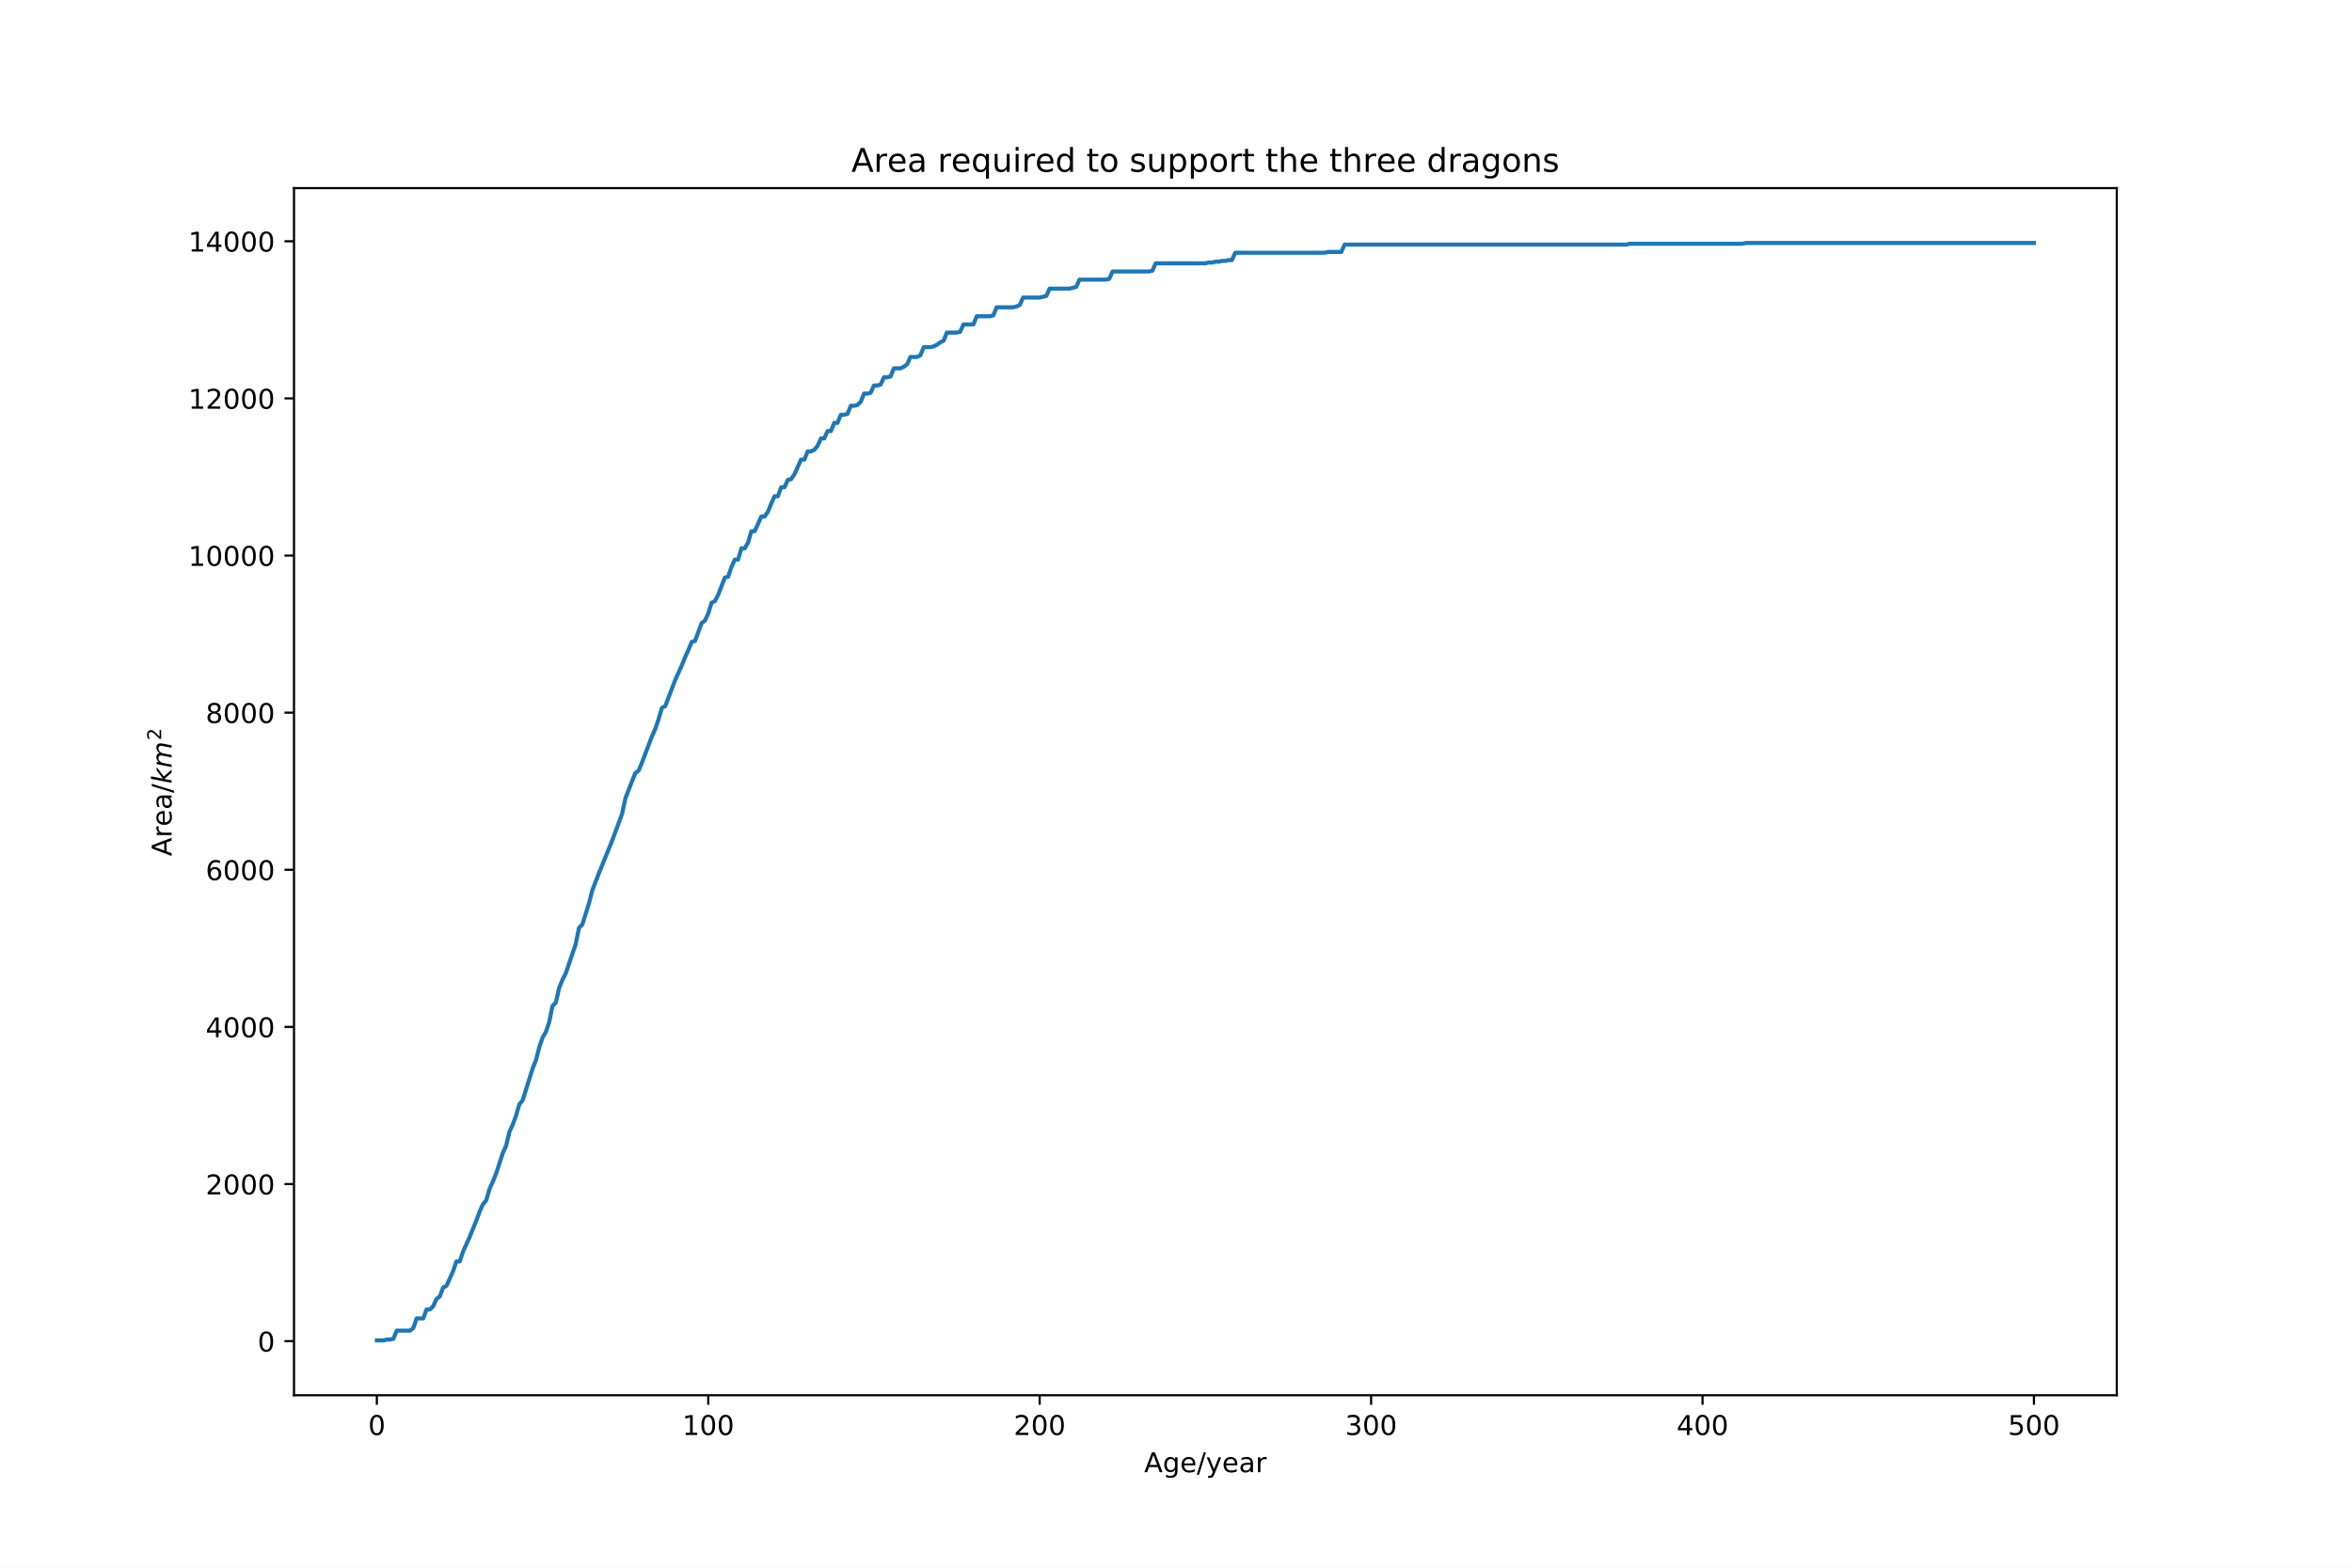
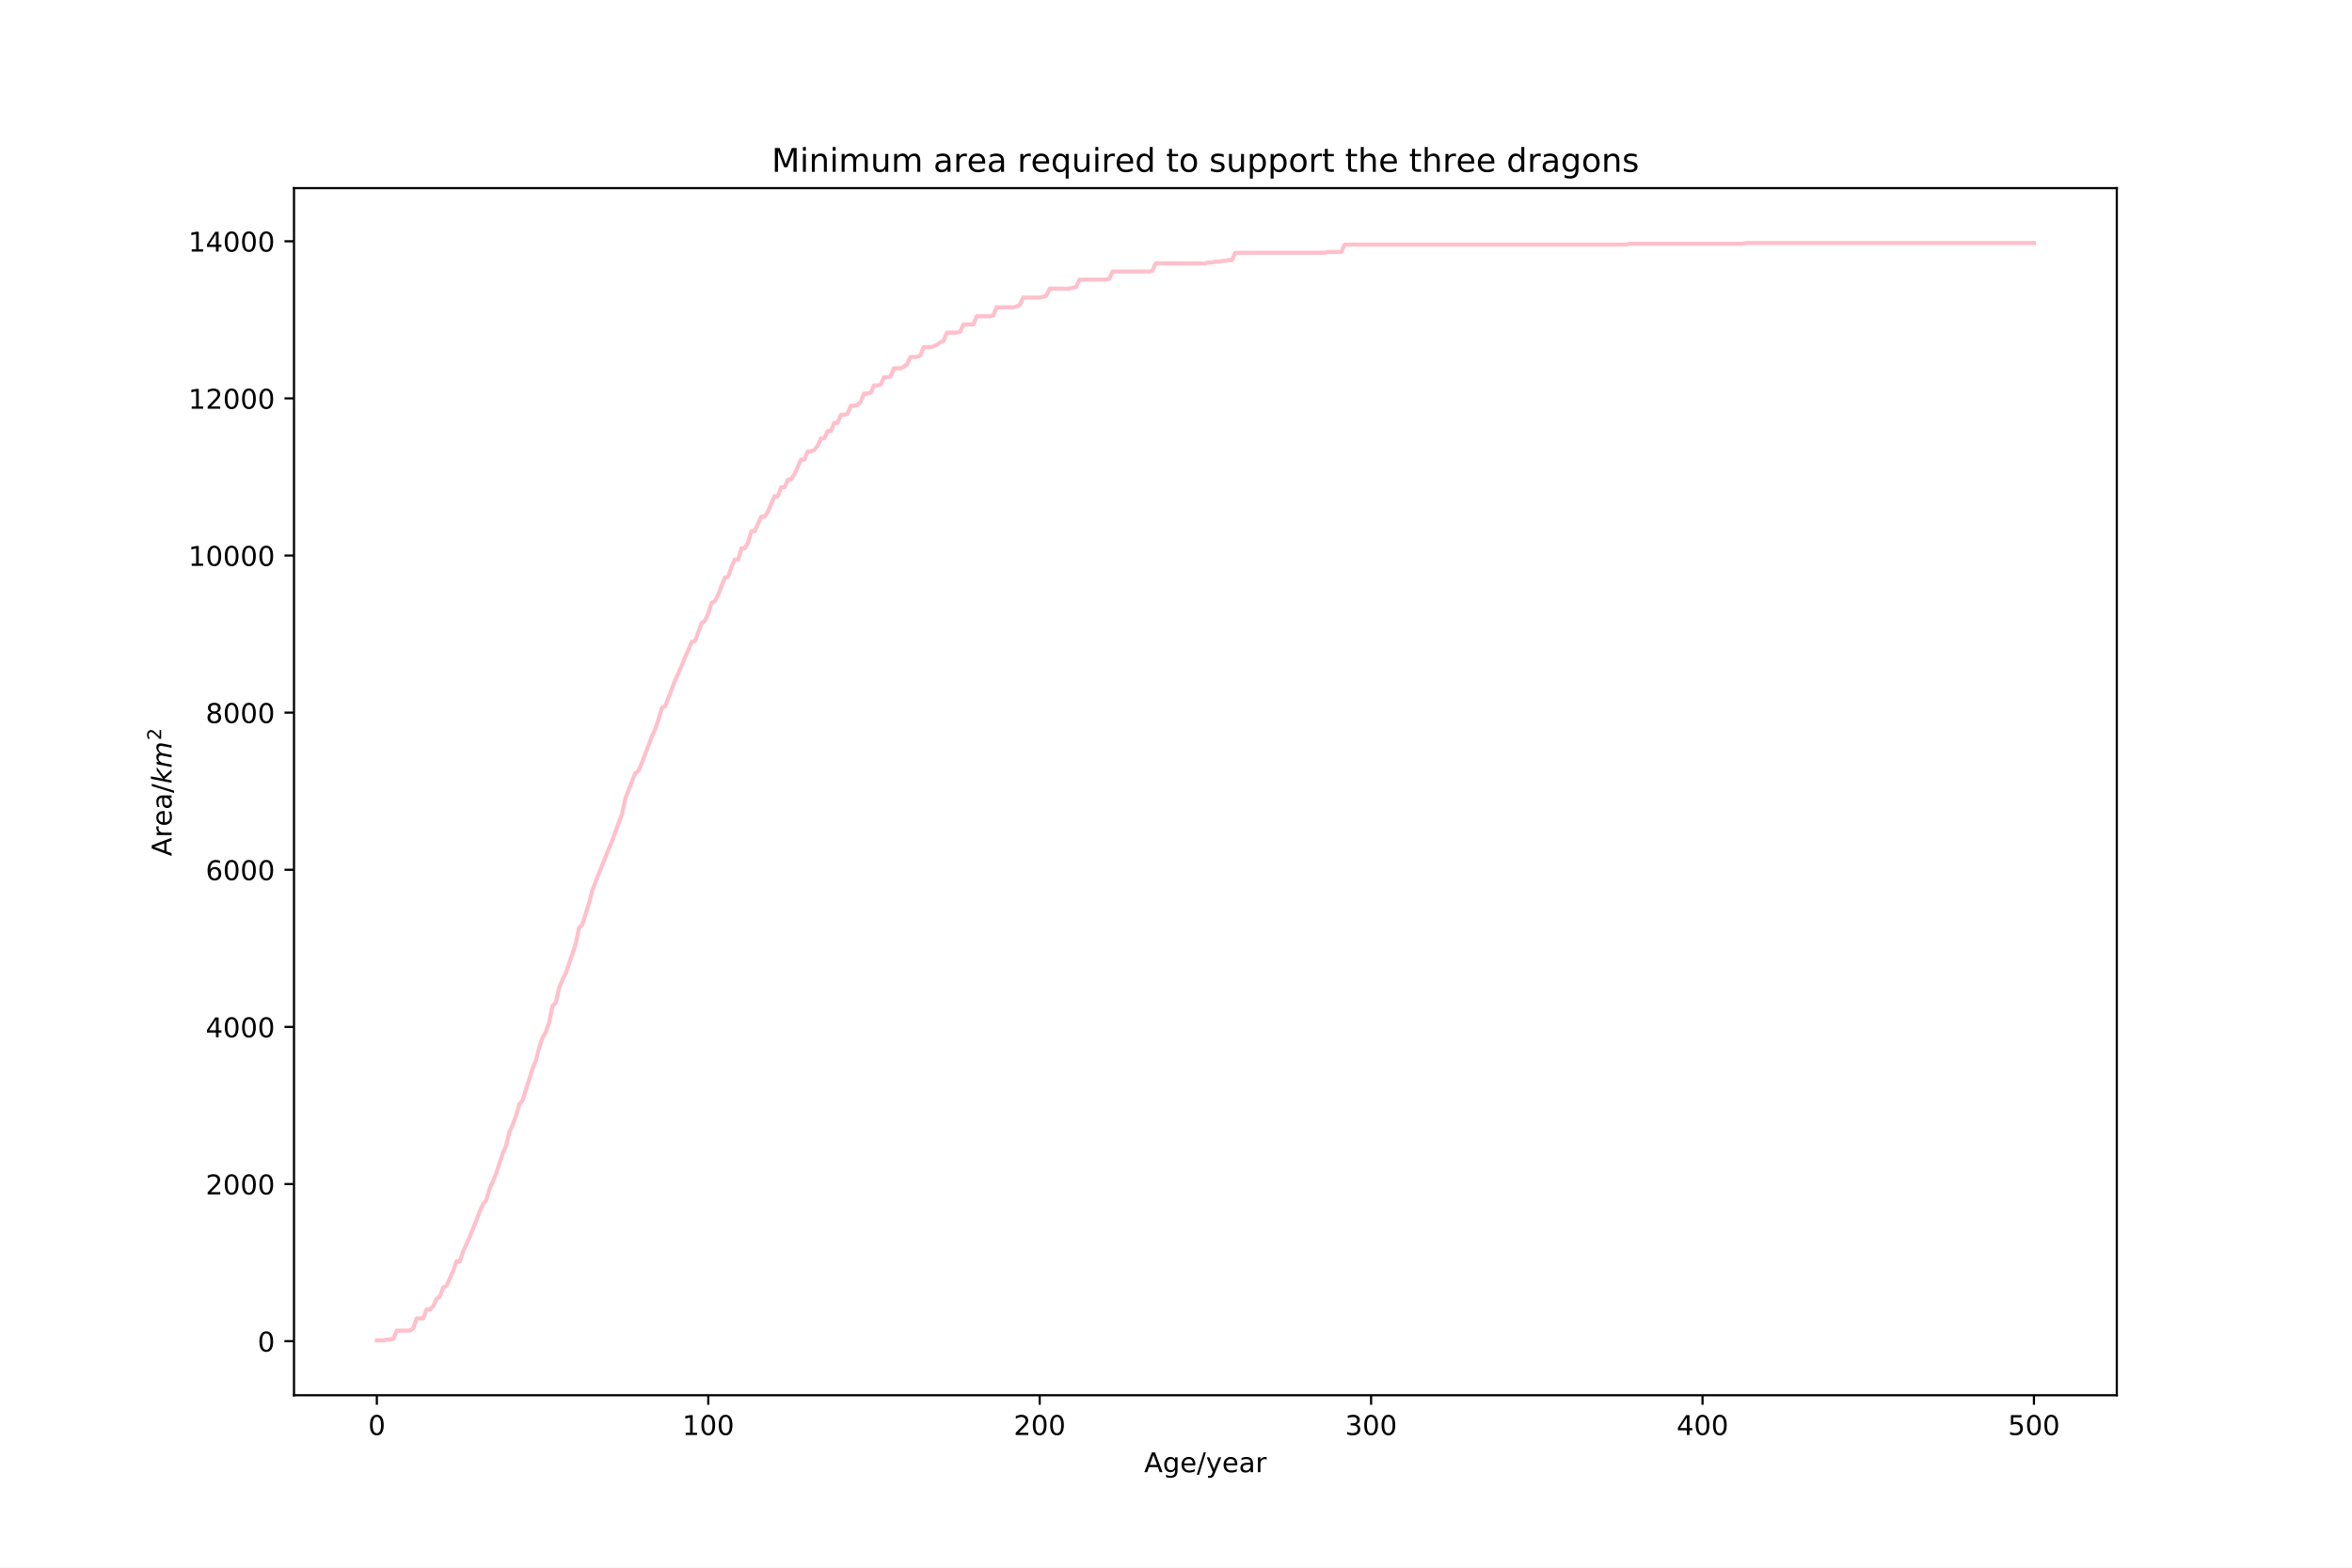
<svg xmlns="http://www.w3.org/2000/svg" xmlns:xlink="http://www.w3.org/1999/xlink" height="576pt" version="1.1" viewBox="0 0 864 576" width="864pt">
  <defs>
    <style type="text/css">
*{stroke-linecap:butt;stroke-linejoin:round;}
  </style>
  </defs>
  <g id="figure_1">
    <g id="patch_1">
      <path d="M 0 576  L 864 576  L 864 0  L 0 0  z " style="fill:#ffffff;" />
    </g>
    <g id="axes_1">
      <g id="patch_2">
        <path d="M 108 512.64  L 777.6 512.64  L 777.6 69.12  L 108 69.12  z " style="fill:#ffffff;" />
      </g>
      <g id="matplotlib.axis_1">
        <g id="xtick_1">
          <g id="line2d_1">
            <defs>
-               <path d="M 0 0  L 0 3.5  " id="m8c05c37882" style="stroke:#000000;stroke-width:0.8;" />
-             </defs>
-             <g>
-               <use style="stroke:#000000;stroke-width:0.8;" x="138.436" xlink:href="#m8c05c37882" y="512.64" />
+               <path d="M 0 0  L 0 3.5  " id="m0d5b9fde00" style="stroke:#000000;stroke-width:0.8;" />
+             </defs>
+             <g>
+               <use style="stroke:#000000;stroke-width:0.8;" x="138.436" xlink:href="#m0d5b9fde00" y="512.64" />
            </g>
          </g>
          <g id="text_1">
            <defs>
              <path d="M 31.781 66.406  Q 24.172 66.406 20.328 58.906  Q 16.5 51.422 16.5 36.375  Q 16.5 21.391 20.328 13.891  Q 24.172 6.391 31.781 6.391  Q 39.453 6.391 43.281 13.891  Q 47.125 21.391 47.125 36.375  Q 47.125 51.422 43.281 58.906  Q 39.453 66.406 31.781 66.406  z M 31.781 74.219  Q 44.047 74.219 50.516 64.516  Q 56.984 54.828 56.984 36.375  Q 56.984 17.969 50.516 8.266  Q 44.047 -1.422 31.781 -1.422  Q 19.531 -1.422 13.062 8.266  Q 6.594 17.969 6.594 36.375  Q 6.594 54.828 13.062 64.516  Q 19.531 74.219 31.781 74.219  z " id="DejaVuSans-48" />
            </defs>
            <g transform="translate(135.2551 527.2384)scale(0.1 -0.1)">
              <use xlink:href="#DejaVuSans-48" />
            </g>
          </g>
        </g>
        <g id="xtick_2">
          <g id="line2d_2">
            <g>
-               <use style="stroke:#000000;stroke-width:0.8;" x="260.182" xlink:href="#m8c05c37882" y="512.64" />
+               <use style="stroke:#000000;stroke-width:0.8;" x="260.182" xlink:href="#m0d5b9fde00" y="512.64" />
            </g>
          </g>
          <g id="text_2">
            <defs>
              <path d="M 12.406 8.297  L 28.516 8.297  L 28.516 63.922  L 10.984 60.406  L 10.984 69.391  L 28.422 72.906  L 38.281 72.906  L 38.281 8.297  L 54.391 8.297  L 54.391 0  L 12.406 0  z " id="DejaVuSans-49" />
            </defs>
            <g transform="translate(250.6381 527.2384)scale(0.1 -0.1)">
              <use xlink:href="#DejaVuSans-49" />
              <use x="63.623" xlink:href="#DejaVuSans-48" />
              <use x="127.246" xlink:href="#DejaVuSans-48" />
            </g>
          </g>
        </g>
        <g id="xtick_3">
          <g id="line2d_3">
            <g>
-               <use style="stroke:#000000;stroke-width:0.8;" x="381.927" xlink:href="#m8c05c37882" y="512.64" />
+               <use style="stroke:#000000;stroke-width:0.8;" x="381.927" xlink:href="#m0d5b9fde00" y="512.64" />
            </g>
          </g>
          <g id="text_3">
            <defs>
              <path d="M 19.188 8.297  L 53.609 8.297  L 53.609 0  L 7.328 0  L 7.328 8.297  Q 12.938 14.109 22.625 23.891  Q 32.328 33.688 34.812 36.531  Q 39.547 41.844 41.422 45.531  Q 43.312 49.219 43.312 52.781  Q 43.312 58.594 39.234 62.25  Q 35.156 65.922 28.609 65.922  Q 23.969 65.922 18.812 64.312  Q 13.672 62.703 7.812 59.422  L 7.812 69.391  Q 13.766 71.781 18.938 73  Q 24.125 74.219 28.422 74.219  Q 39.75 74.219 46.484 68.547  Q 53.219 62.891 53.219 53.422  Q 53.219 48.922 51.531 44.891  Q 49.859 40.875 45.406 35.406  Q 44.188 33.984 37.641 27.219  Q 31.109 20.453 19.188 8.297  z " id="DejaVuSans-50" />
            </defs>
            <g transform="translate(372.3835 527.2384)scale(0.1 -0.1)">
              <use xlink:href="#DejaVuSans-50" />
              <use x="63.623" xlink:href="#DejaVuSans-48" />
              <use x="127.246" xlink:href="#DejaVuSans-48" />
            </g>
          </g>
        </g>
        <g id="xtick_4">
          <g id="line2d_4">
            <g>
-               <use style="stroke:#000000;stroke-width:0.8;" x="503.673" xlink:href="#m8c05c37882" y="512.64" />
+               <use style="stroke:#000000;stroke-width:0.8;" x="503.673" xlink:href="#m0d5b9fde00" y="512.64" />
            </g>
          </g>
          <g id="text_4">
            <defs>
              <path d="M 40.578 39.312  Q 47.656 37.797 51.625 33  Q 55.609 28.219 55.609 21.188  Q 55.609 10.406 48.188 4.484  Q 40.766 -1.422 27.094 -1.422  Q 22.516 -1.422 17.656 -0.516  Q 12.797 0.391 7.625 2.203  L 7.625 11.719  Q 11.719 9.328 16.594 8.109  Q 21.484 6.891 26.812 6.891  Q 36.078 6.891 40.938 10.547  Q 45.797 14.203 45.797 21.188  Q 45.797 27.641 41.281 31.266  Q 36.766 34.906 28.719 34.906  L 20.219 34.906  L 20.219 43.016  L 29.109 43.016  Q 36.375 43.016 40.234 45.922  Q 44.094 48.828 44.094 54.297  Q 44.094 59.906 40.109 62.906  Q 36.141 65.922 28.719 65.922  Q 24.656 65.922 20.016 65.031  Q 15.375 64.156 9.812 62.312  L 9.812 71.094  Q 15.438 72.656 20.344 73.438  Q 25.25 74.219 29.594 74.219  Q 40.828 74.219 47.359 69.109  Q 53.906 64.016 53.906 55.328  Q 53.906 49.266 50.438 45.094  Q 46.969 40.922 40.578 39.312  z " id="DejaVuSans-51" />
            </defs>
            <g transform="translate(494.129 527.2384)scale(0.1 -0.1)">
              <use xlink:href="#DejaVuSans-51" />
              <use x="63.623" xlink:href="#DejaVuSans-48" />
              <use x="127.246" xlink:href="#DejaVuSans-48" />
            </g>
          </g>
        </g>
        <g id="xtick_5">
          <g id="line2d_5">
            <g>
-               <use style="stroke:#000000;stroke-width:0.8;" x="625.418" xlink:href="#m8c05c37882" y="512.64" />
+               <use style="stroke:#000000;stroke-width:0.8;" x="625.418" xlink:href="#m0d5b9fde00" y="512.64" />
            </g>
          </g>
          <g id="text_5">
            <defs>
              <path d="M 37.797 64.312  L 12.891 25.391  L 37.797 25.391  z M 35.203 72.906  L 47.609 72.906  L 47.609 25.391  L 58.016 25.391  L 58.016 17.188  L 47.609 17.188  L 47.609 0  L 37.797 0  L 37.797 17.188  L 4.891 17.188  L 4.891 26.703  z " id="DejaVuSans-52" />
            </defs>
            <g transform="translate(615.8744 527.2384)scale(0.1 -0.1)">
              <use xlink:href="#DejaVuSans-52" />
              <use x="63.623" xlink:href="#DejaVuSans-48" />
              <use x="127.246" xlink:href="#DejaVuSans-48" />
            </g>
          </g>
        </g>
        <g id="xtick_6">
          <g id="line2d_6">
            <g>
-               <use style="stroke:#000000;stroke-width:0.8;" x="747.164" xlink:href="#m8c05c37882" y="512.64" />
+               <use style="stroke:#000000;stroke-width:0.8;" x="747.164" xlink:href="#m0d5b9fde00" y="512.64" />
            </g>
          </g>
          <g id="text_6">
            <defs>
              <path d="M 10.797 72.906  L 49.516 72.906  L 49.516 64.594  L 19.828 64.594  L 19.828 46.734  Q 21.969 47.469 24.109 47.828  Q 26.266 48.188 28.422 48.188  Q 40.625 48.188 47.75 41.5  Q 54.891 34.812 54.891 23.391  Q 54.891 11.625 47.562 5.094  Q 40.234 -1.422 26.906 -1.422  Q 22.312 -1.422 17.547 -0.641  Q 12.797 0.141 7.719 1.703  L 7.719 11.625  Q 12.109 9.234 16.797 8.062  Q 21.484 6.891 26.703 6.891  Q 35.156 6.891 40.078 11.328  Q 45.016 15.766 45.016 23.391  Q 45.016 31 40.078 35.438  Q 35.156 39.891 26.703 39.891  Q 22.75 39.891 18.812 39.016  Q 14.891 38.141 10.797 36.281  z " id="DejaVuSans-53" />
            </defs>
            <g transform="translate(737.6199 527.2384)scale(0.1 -0.1)">
              <use xlink:href="#DejaVuSans-53" />
              <use x="63.623" xlink:href="#DejaVuSans-48" />
              <use x="127.246" xlink:href="#DejaVuSans-48" />
            </g>
          </g>
        </g>
        <g id="text_7">
          <defs>
            <path d="M 34.188 63.188  L 20.797 26.906  L 47.609 26.906  z M 28.609 72.906  L 39.797 72.906  L 67.578 0  L 57.328 0  L 50.688 18.703  L 17.828 18.703  L 11.188 0  L 0.781 0  z " id="DejaVuSans-65" />
            <path d="M 45.406 27.984  Q 45.406 37.75 41.375 43.109  Q 37.359 48.484 30.078 48.484  Q 22.859 48.484 18.828 43.109  Q 14.797 37.75 14.797 27.984  Q 14.797 18.266 18.828 12.891  Q 22.859 7.516 30.078 7.516  Q 37.359 7.516 41.375 12.891  Q 45.406 18.266 45.406 27.984  z M 54.391 6.781  Q 54.391 -7.172 48.188 -13.984  Q 42 -20.797 29.203 -20.797  Q 24.469 -20.797 20.266 -20.094  Q 16.062 -19.391 12.109 -17.922  L 12.109 -9.188  Q 16.062 -11.328 19.922 -12.344  Q 23.781 -13.375 27.781 -13.375  Q 36.625 -13.375 41.016 -8.766  Q 45.406 -4.156 45.406 5.172  L 45.406 9.625  Q 42.625 4.781 38.281 2.391  Q 33.938 0 27.875 0  Q 17.828 0 11.672 7.656  Q 5.516 15.328 5.516 27.984  Q 5.516 40.672 11.672 48.328  Q 17.828 56 27.875 56  Q 33.938 56 38.281 53.609  Q 42.625 51.219 45.406 46.391  L 45.406 54.688  L 54.391 54.688  z " id="DejaVuSans-103" />
            <path d="M 56.203 29.594  L 56.203 25.203  L 14.891 25.203  Q 15.484 15.922 20.484 11.062  Q 25.484 6.203 34.422 6.203  Q 39.594 6.203 44.453 7.469  Q 49.312 8.734 54.109 11.281  L 54.109 2.781  Q 49.266 0.734 44.188 -0.344  Q 39.109 -1.422 33.891 -1.422  Q 20.797 -1.422 13.156 6.188  Q 5.516 13.812 5.516 26.812  Q 5.516 40.234 12.766 48.109  Q 20.016 56 32.328 56  Q 43.359 56 49.781 48.891  Q 56.203 41.797 56.203 29.594  z M 47.219 32.234  Q 47.125 39.594 43.094 43.984  Q 39.062 48.391 32.422 48.391  Q 24.906 48.391 20.391 44.141  Q 15.875 39.891 15.188 32.172  z " id="DejaVuSans-101" />
            <path d="M 25.391 72.906  L 33.688 72.906  L 8.297 -9.281  L 0 -9.281  z " id="DejaVuSans-47" />
            <path d="M 32.172 -5.078  Q 28.375 -14.844 24.75 -17.812  Q 21.141 -20.797 15.094 -20.797  L 7.906 -20.797  L 7.906 -13.281  L 13.188 -13.281  Q 16.891 -13.281 18.938 -11.516  Q 21 -9.766 23.484 -3.219  L 25.094 0.875  L 2.984 54.688  L 12.5 54.688  L 29.594 11.922  L 46.688 54.688  L 56.203 54.688  z " id="DejaVuSans-121" />
            <path d="M 34.281 27.484  Q 23.391 27.484 19.188 25  Q 14.984 22.516 14.984 16.5  Q 14.984 11.719 18.141 8.906  Q 21.297 6.109 26.703 6.109  Q 34.188 6.109 38.703 11.406  Q 43.219 16.703 43.219 25.484  L 43.219 27.484  z M 52.203 31.203  L 52.203 0  L 43.219 0  L 43.219 8.297  Q 40.141 3.328 35.547 0.953  Q 30.953 -1.422 24.312 -1.422  Q 15.922 -1.422 10.953 3.297  Q 6 8.016 6 15.922  Q 6 25.141 12.172 29.828  Q 18.359 34.516 30.609 34.516  L 43.219 34.516  L 43.219 35.406  Q 43.219 41.609 39.141 45  Q 35.062 48.391 27.688 48.391  Q 23 48.391 18.547 47.266  Q 14.109 46.141 10.016 43.891  L 10.016 52.203  Q 14.938 54.109 19.578 55.047  Q 24.219 56 28.609 56  Q 40.484 56 46.344 49.844  Q 52.203 43.703 52.203 31.203  z " id="DejaVuSans-97" />
            <path d="M 41.109 46.297  Q 39.594 47.172 37.812 47.578  Q 36.031 48 33.891 48  Q 26.266 48 22.188 43.047  Q 18.109 38.094 18.109 28.812  L 18.109 0  L 9.078 0  L 9.078 54.688  L 18.109 54.688  L 18.109 46.188  Q 20.953 51.172 25.484 53.578  Q 30.031 56 36.531 56  Q 37.453 56 38.578 55.875  Q 39.703 55.766 41.062 55.516  z " id="DejaVuSans-114" />
          </defs>
          <g transform="translate(420.2891 540.9166)scale(0.1 -0.1)">
            <use xlink:href="#DejaVuSans-65" />
            <use x="68.408" xlink:href="#DejaVuSans-103" />
            <use x="131.885" xlink:href="#DejaVuSans-101" />
            <use x="193.408" xlink:href="#DejaVuSans-47" />
            <use x="227.1" xlink:href="#DejaVuSans-121" />
            <use x="286.279" xlink:href="#DejaVuSans-101" />
            <use x="347.803" xlink:href="#DejaVuSans-97" />
            <use x="409.082" xlink:href="#DejaVuSans-114" />
          </g>
        </g>
      </g>
      <g id="matplotlib.axis_2">
        <g id="ytick_1">
          <g id="line2d_7">
            <defs>
-               <path d="M 0 0  L -3.5 0  " id="mcf496a2f3b" style="stroke:#000000;stroke-width:0.8;" />
-             </defs>
-             <g>
-               <use style="stroke:#000000;stroke-width:0.8;" x="108" xlink:href="#mcf496a2f3b" y="492.776" />
+               <path d="M 0 0  L -3.5 0  " id="md57537e959" style="stroke:#000000;stroke-width:0.8;" />
+             </defs>
+             <g>
+               <use style="stroke:#000000;stroke-width:0.8;" x="108" xlink:href="#md57537e959" y="492.776" />
            </g>
          </g>
          <g id="text_8">
            <g transform="translate(94.6375 496.5754)scale(0.1 -0.1)">
              <use xlink:href="#DejaVuSans-48" />
            </g>
          </g>
        </g>
        <g id="ytick_2">
          <g id="line2d_8">
            <g>
-               <use style="stroke:#000000;stroke-width:0.8;" x="108" xlink:href="#mcf496a2f3b" y="435.043" />
+               <use style="stroke:#000000;stroke-width:0.8;" x="108" xlink:href="#md57537e959" y="435.043" />
            </g>
          </g>
          <g id="text_9">
            <g transform="translate(75.55 438.842)scale(0.1 -0.1)">
              <use xlink:href="#DejaVuSans-50" />
              <use x="63.623" xlink:href="#DejaVuSans-48" />
              <use x="127.246" xlink:href="#DejaVuSans-48" />
              <use x="190.869" xlink:href="#DejaVuSans-48" />
            </g>
          </g>
        </g>
        <g id="ytick_3">
          <g id="line2d_9">
            <g>
-               <use style="stroke:#000000;stroke-width:0.8;" x="108" xlink:href="#mcf496a2f3b" y="377.309" />
+               <use style="stroke:#000000;stroke-width:0.8;" x="108" xlink:href="#md57537e959" y="377.309" />
            </g>
          </g>
          <g id="text_10">
            <g transform="translate(75.55 381.1086)scale(0.1 -0.1)">
              <use xlink:href="#DejaVuSans-52" />
              <use x="63.623" xlink:href="#DejaVuSans-48" />
              <use x="127.246" xlink:href="#DejaVuSans-48" />
              <use x="190.869" xlink:href="#DejaVuSans-48" />
            </g>
          </g>
        </g>
        <g id="ytick_4">
          <g id="line2d_10">
            <g>
-               <use style="stroke:#000000;stroke-width:0.8;" x="108" xlink:href="#mcf496a2f3b" y="319.576" />
+               <use style="stroke:#000000;stroke-width:0.8;" x="108" xlink:href="#md57537e959" y="319.576" />
            </g>
          </g>
          <g id="text_11">
            <defs>
              <path d="M 33.016 40.375  Q 26.375 40.375 22.484 35.828  Q 18.609 31.297 18.609 23.391  Q 18.609 15.531 22.484 10.953  Q 26.375 6.391 33.016 6.391  Q 39.656 6.391 43.531 10.953  Q 47.406 15.531 47.406 23.391  Q 47.406 31.297 43.531 35.828  Q 39.656 40.375 33.016 40.375  z M 52.594 71.297  L 52.594 62.312  Q 48.875 64.062 45.094 64.984  Q 41.312 65.922 37.594 65.922  Q 27.828 65.922 22.672 59.328  Q 17.531 52.734 16.797 39.406  Q 19.672 43.656 24.016 45.922  Q 28.375 48.188 33.594 48.188  Q 44.578 48.188 50.953 41.516  Q 57.328 34.859 57.328 23.391  Q 57.328 12.156 50.688 5.359  Q 44.047 -1.422 33.016 -1.422  Q 20.359 -1.422 13.672 8.266  Q 6.984 17.969 6.984 36.375  Q 6.984 53.656 15.188 63.938  Q 23.391 74.219 37.203 74.219  Q 40.922 74.219 44.703 73.484  Q 48.484 72.75 52.594 71.297  z " id="DejaVuSans-54" />
            </defs>
            <g transform="translate(75.55 323.3751)scale(0.1 -0.1)">
              <use xlink:href="#DejaVuSans-54" />
              <use x="63.623" xlink:href="#DejaVuSans-48" />
              <use x="127.246" xlink:href="#DejaVuSans-48" />
              <use x="190.869" xlink:href="#DejaVuSans-48" />
            </g>
          </g>
        </g>
        <g id="ytick_5">
          <g id="line2d_11">
            <g>
-               <use style="stroke:#000000;stroke-width:0.8;" x="108" xlink:href="#mcf496a2f3b" y="261.843" />
+               <use style="stroke:#000000;stroke-width:0.8;" x="108" xlink:href="#md57537e959" y="261.843" />
            </g>
          </g>
          <g id="text_12">
            <defs>
              <path d="M 31.781 34.625  Q 24.75 34.625 20.719 30.859  Q 16.703 27.094 16.703 20.516  Q 16.703 13.922 20.719 10.156  Q 24.75 6.391 31.781 6.391  Q 38.812 6.391 42.859 10.172  Q 46.922 13.969 46.922 20.516  Q 46.922 27.094 42.891 30.859  Q 38.875 34.625 31.781 34.625  z M 21.922 38.812  Q 15.578 40.375 12.031 44.719  Q 8.5 49.078 8.5 55.328  Q 8.5 64.062 14.719 69.141  Q 20.953 74.219 31.781 74.219  Q 42.672 74.219 48.875 69.141  Q 55.078 64.062 55.078 55.328  Q 55.078 49.078 51.531 44.719  Q 48 40.375 41.703 38.812  Q 48.828 37.156 52.797 32.312  Q 56.781 27.484 56.781 20.516  Q 56.781 9.906 50.312 4.234  Q 43.844 -1.422 31.781 -1.422  Q 19.734 -1.422 13.25 4.234  Q 6.781 9.906 6.781 20.516  Q 6.781 27.484 10.781 32.312  Q 14.797 37.156 21.922 38.812  z M 18.312 54.391  Q 18.312 48.734 21.844 45.562  Q 25.391 42.391 31.781 42.391  Q 38.141 42.391 41.719 45.562  Q 45.312 48.734 45.312 54.391  Q 45.312 60.062 41.719 63.234  Q 38.141 66.406 31.781 66.406  Q 25.391 66.406 21.844 63.234  Q 18.312 60.062 18.312 54.391  z " id="DejaVuSans-56" />
            </defs>
            <g transform="translate(75.55 265.6417)scale(0.1 -0.1)">
              <use xlink:href="#DejaVuSans-56" />
              <use x="63.623" xlink:href="#DejaVuSans-48" />
              <use x="127.246" xlink:href="#DejaVuSans-48" />
              <use x="190.869" xlink:href="#DejaVuSans-48" />
            </g>
          </g>
        </g>
        <g id="ytick_6">
          <g id="line2d_12">
            <g>
-               <use style="stroke:#000000;stroke-width:0.8;" x="108" xlink:href="#mcf496a2f3b" y="204.109" />
+               <use style="stroke:#000000;stroke-width:0.8;" x="108" xlink:href="#md57537e959" y="204.109" />
            </g>
          </g>
          <g id="text_13">
            <g transform="translate(69.1875 207.9083)scale(0.1 -0.1)">
              <use xlink:href="#DejaVuSans-49" />
              <use x="63.623" xlink:href="#DejaVuSans-48" />
              <use x="127.246" xlink:href="#DejaVuSans-48" />
              <use x="190.869" xlink:href="#DejaVuSans-48" />
              <use x="254.492" xlink:href="#DejaVuSans-48" />
            </g>
          </g>
        </g>
        <g id="ytick_7">
          <g id="line2d_13">
            <g>
-               <use style="stroke:#000000;stroke-width:0.8;" x="108" xlink:href="#mcf496a2f3b" y="146.376" />
+               <use style="stroke:#000000;stroke-width:0.8;" x="108" xlink:href="#md57537e959" y="146.376" />
            </g>
          </g>
          <g id="text_14">
            <g transform="translate(69.1875 150.1749)scale(0.1 -0.1)">
              <use xlink:href="#DejaVuSans-49" />
              <use x="63.623" xlink:href="#DejaVuSans-50" />
              <use x="127.246" xlink:href="#DejaVuSans-48" />
              <use x="190.869" xlink:href="#DejaVuSans-48" />
              <use x="254.492" xlink:href="#DejaVuSans-48" />
            </g>
          </g>
        </g>
        <g id="ytick_8">
          <g id="line2d_14">
            <g>
-               <use style="stroke:#000000;stroke-width:0.8;" x="108" xlink:href="#mcf496a2f3b" y="88.642" />
+               <use style="stroke:#000000;stroke-width:0.8;" x="108" xlink:href="#md57537e959" y="88.642" />
            </g>
          </g>
          <g id="text_15">
            <g transform="translate(69.1875 92.44149)scale(0.1 -0.1)">
              <use xlink:href="#DejaVuSans-49" />
              <use x="63.623" xlink:href="#DejaVuSans-52" />
              <use x="127.246" xlink:href="#DejaVuSans-48" />
              <use x="190.869" xlink:href="#DejaVuSans-48" />
              <use x="254.492" xlink:href="#DejaVuSans-48" />
            </g>
          </g>
        </g>
        <g id="text_16">
          <defs>
            <path d="M 18.312 75.984  L 27.297 75.984  L 18.703 31.688  L 49.516 54.688  L 61.188 54.688  L 26.812 28.516  L 51.906 0  L 41.016 0  L 17.672 26.703  L 12.5 0  L 3.516 0  z " id="DejaVuSans-Oblique-107" />
            <path d="M 89.797 33.016  L 83.406 0  L 74.422 0  L 80.719 32.719  Q 81.109 34.812 81.297 36.328  Q 81.5 37.844 81.5 38.922  Q 81.5 43.312 79.047 45.75  Q 76.609 48.188 72.219 48.188  Q 65.672 48.188 60.547 43.281  Q 55.422 38.375 53.906 30.516  L 47.906 0  L 38.922 0  L 45.312 32.719  Q 45.703 34.516 45.891 36.047  Q 46.094 37.594 46.094 38.812  Q 46.094 43.266 43.656 45.719  Q 41.219 48.188 36.922 48.188  Q 30.281 48.188 25.141 43.281  Q 20.016 38.375 18.5 30.516  L 12.5 0  L 3.516 0  L 14.203 54.688  L 23.188 54.688  L 21.484 46.188  Q 25.141 50.984 30.047 53.484  Q 34.969 56 40.578 56  Q 46.531 56 50.359 52.875  Q 54.203 49.75 54.984 44.188  Q 59.078 49.953 64.469 52.969  Q 69.875 56 75.875 56  Q 82.906 56 86.734 51.953  Q 90.578 47.906 90.578 40.484  Q 90.578 38.875 90.375 36.938  Q 90.188 35.016 89.797 33.016  z " id="DejaVuSans-Oblique-109" />
          </defs>
          <g transform="translate(63.10781 314.58)rotate(-90)scale(0.1 -0.1)">
            <use transform="translate(0 0.765625)" xlink:href="#DejaVuSans-65" />
            <use transform="translate(68.4082 0.765625)" xlink:href="#DejaVuSans-114" />
            <use transform="translate(109.5215 0.765625)" xlink:href="#DejaVuSans-101" />
            <use transform="translate(171.0449 0.765625)" xlink:href="#DejaVuSans-97" />
            <use transform="translate(232.3242 0.765625)" xlink:href="#DejaVuSans-47" />
            <use transform="translate(266.0156 0.765625)" xlink:href="#DejaVuSans-Oblique-107" />
            <use transform="translate(323.9258 0.765625)" xlink:href="#DejaVuSans-Oblique-109" />
            <use transform="translate(425.9878 39.04688)scale(0.7)" xlink:href="#DejaVuSans-50" />
          </g>
        </g>
      </g>
      <g id="line2d_15">
-         <path clip-path="url(#p9bd7c3ba72)" d="M 138.436 492.48  L 140.871 492.48  L 142.089 492.184  L 143.306 492.184  L 144.524 491.888  L 145.741 488.892  L 150.611 488.892  L 151.828 488.003  L 153.046 484.414  L 155.481 484.414  L 156.698 481.122  L 157.916 481.122  L 159.133 479.937  L 160.351 477.237  L 161.568 476.349  L 162.785 473.057  L 164.003 472.464  L 166.438 467.064  L 167.655 463.476  L 168.873 463.476  L 170.09 459.887  L 172.525 454.487  L 174.96 448.495  L 176.177 445.203  L 177.395 442.503  L 178.612 441.022  L 179.83 436.841  L 181.047 434.141  L 182.265 431.145  L 184.7 423.672  L 185.917 420.972  L 187.135 415.902  L 188.352 413.202  L 189.569 409.91  L 190.787 405.729  L 192.004 404.248  L 195.657 392.594  L 196.874 389.598  L 198.092 384.825  L 199.309 381.236  L 200.527 379.163  L 201.744 375.575  L 202.961 369.582  L 204.179 368.398  L 205.396 362.998  L 206.614 360.002  L 207.831 357.632  L 211.484 346.867  L 212.701 340.874  L 213.919 339.69  L 216.353 331.92  L 217.571 327.147  L 220.006 320.859  L 224.876 308.874  L 228.528 298.997  L 229.745 293.301  L 232.18 287.013  L 233.398 284.016  L 234.615 283.128  L 235.833 280.132  L 239.485 270.551  L 240.703 267.851  L 241.92 264.262  L 243.137 260.082  L 244.355 259.489  L 248.007 249.908  L 250.442 244.508  L 251.66 241.512  L 252.877 238.812  L 254.095 235.816  L 255.312 235.52  L 257.747 228.935  L 258.964 228.047  L 260.182 225.347  L 261.399 221.462  L 262.617 220.87  L 263.834 218.5  L 266.269 212.212  L 267.487 211.916  L 268.704 208.327  L 269.921 205.627  L 271.139 205.627  L 272.356 201.446  L 273.574 201.446  L 274.791 199.373  L 276.009 195.192  L 277.226 195.192  L 279.661 189.792  L 280.879 189.792  L 282.096 188.015  L 283.313 185.019  L 284.531 182.319  L 285.748 182.319  L 286.966 179.027  L 288.183 179.027  L 289.401 176.327  L 290.618 176.031  L 291.836 174.254  L 294.271 168.854  L 295.488 168.854  L 296.705 165.858  L 297.923 165.858  L 299.14 165.265  L 300.358 163.784  L 301.575 161.084  L 302.793 161.084  L 304.01 158.384  L 305.228 158.384  L 306.445 155.388  L 307.663 155.388  L 308.88 152.392  L 310.097 152.392  L 311.315 152.096  L 312.532 149.1  L 313.75 149.1  L 314.967 148.804  L 316.185 147.619  L 317.402 144.623  L 318.62 144.623  L 319.837 144.327  L 321.055 141.627  L 322.272 141.627  L 323.489 141.33  L 324.707 138.63  L 325.924 138.63  L 327.142 138.334  L 328.359 135.338  L 330.794 135.338  L 332.012 134.746  L 333.229 133.857  L 334.447 131.157  L 336.881 131.157  L 338.099 130.565  L 339.316 127.569  L 341.751 127.569  L 342.969 127.273  L 344.186 126.68  L 345.404 125.792  L 346.621 125.199  L 347.839 122.203  L 351.491 122.203  L 352.708 121.907  L 353.926 119.207  L 357.578 119.207  L 358.796 116.211  L 363.665 116.211  L 364.883 115.915  L 366.1 112.919  L 372.188 112.919  L 373.405 112.622  L 374.623 112.03  L 375.84 109.33  L 381.927 109.33  L 384.362 108.738  L 385.58 106.038  L 392.884 106.038  L 395.319 105.445  L 396.537 102.745  L 406.276 102.745  L 407.494 102.449  L 408.711 99.749  L 422.103 99.749  L 423.321 99.453  L 424.538 96.753  L 442.8 96.753  L 444.017 96.457  L 445.235 96.457  L 446.452 96.161  L 447.67 96.161  L 448.887 95.865  L 450.105 95.865  L 451.322 95.568  L 452.54 95.568  L 453.757 92.868  L 486.628 92.868  L 487.846 92.572  L 492.716 92.572  L 493.933 89.872  L 597.417 89.872  L 598.634 89.576  L 640.028 89.576  L 641.245 89.28  L 747.164 89.28  L 747.164 89.28  " style="fill:none;stroke:#1f77b4;stroke-linecap:square;stroke-width:1.5;" />
+         <path clip-path="url(#p4a625f6327)" d="M 138.436 492.48  L 140.871 492.48  L 142.089 492.184  L 143.306 492.184  L 144.524 491.888  L 145.741 488.892  L 150.611 488.892  L 151.828 488.003  L 153.046 484.414  L 155.481 484.414  L 156.698 481.122  L 157.916 481.122  L 159.133 479.937  L 160.351 477.237  L 161.568 476.349  L 162.785 473.057  L 164.003 472.464  L 166.438 467.064  L 167.655 463.476  L 168.873 463.476  L 170.09 459.887  L 172.525 454.487  L 174.96 448.495  L 176.177 445.203  L 177.395 442.503  L 178.612 441.022  L 179.83 436.841  L 181.047 434.141  L 182.265 431.145  L 184.7 423.672  L 185.917 420.972  L 187.135 415.902  L 188.352 413.202  L 189.569 409.91  L 190.787 405.729  L 192.004 404.248  L 195.657 392.594  L 196.874 389.598  L 198.092 384.825  L 199.309 381.236  L 200.527 379.163  L 201.744 375.575  L 202.961 369.582  L 204.179 368.398  L 205.396 362.998  L 206.614 360.002  L 207.831 357.632  L 211.484 346.867  L 212.701 340.874  L 213.919 339.69  L 216.353 331.92  L 217.571 327.147  L 220.006 320.859  L 224.876 308.874  L 228.528 298.997  L 229.745 293.301  L 232.18 287.013  L 233.398 284.016  L 234.615 283.128  L 235.833 280.132  L 239.485 270.551  L 240.703 267.851  L 241.92 264.262  L 243.137 260.082  L 244.355 259.489  L 248.007 249.908  L 250.442 244.508  L 251.66 241.512  L 252.877 238.812  L 254.095 235.816  L 255.312 235.52  L 257.747 228.935  L 258.964 228.047  L 260.182 225.347  L 261.399 221.462  L 262.617 220.87  L 263.834 218.5  L 266.269 212.212  L 267.487 211.916  L 268.704 208.327  L 269.921 205.627  L 271.139 205.627  L 272.356 201.446  L 273.574 201.446  L 274.791 199.373  L 276.009 195.192  L 277.226 195.192  L 279.661 189.792  L 280.879 189.792  L 282.096 188.015  L 283.313 185.019  L 284.531 182.319  L 285.748 182.319  L 286.966 179.027  L 288.183 179.027  L 289.401 176.327  L 290.618 176.031  L 291.836 174.254  L 294.271 168.854  L 295.488 168.854  L 296.705 165.858  L 297.923 165.858  L 299.14 165.265  L 300.358 163.784  L 301.575 161.084  L 302.793 161.084  L 304.01 158.384  L 305.228 158.384  L 306.445 155.388  L 307.663 155.388  L 308.88 152.392  L 310.097 152.392  L 311.315 152.096  L 312.532 149.1  L 313.75 149.1  L 314.967 148.804  L 316.185 147.619  L 317.402 144.623  L 318.62 144.623  L 319.837 144.327  L 321.055 141.627  L 322.272 141.627  L 323.489 141.33  L 324.707 138.63  L 325.924 138.63  L 327.142 138.334  L 328.359 135.338  L 330.794 135.338  L 332.012 134.746  L 333.229 133.857  L 334.447 131.157  L 336.881 131.157  L 338.099 130.565  L 339.316 127.569  L 341.751 127.569  L 342.969 127.273  L 344.186 126.68  L 345.404 125.792  L 346.621 125.199  L 347.839 122.203  L 351.491 122.203  L 352.708 121.907  L 353.926 119.207  L 357.578 119.207  L 358.796 116.211  L 363.665 116.211  L 364.883 115.915  L 366.1 112.919  L 372.188 112.919  L 373.405 112.622  L 374.623 112.03  L 375.84 109.33  L 381.927 109.33  L 384.362 108.738  L 385.58 106.038  L 392.884 106.038  L 395.319 105.445  L 396.537 102.745  L 406.276 102.745  L 407.494 102.449  L 408.711 99.749  L 422.103 99.749  L 423.321 99.453  L 424.538 96.753  L 442.8 96.753  L 444.017 96.457  L 445.235 96.457  L 446.452 96.161  L 447.67 96.161  L 448.887 95.865  L 450.105 95.865  L 451.322 95.568  L 452.54 95.568  L 453.757 92.868  L 486.628 92.868  L 487.846 92.572  L 492.716 92.572  L 493.933 89.872  L 597.417 89.872  L 598.634 89.576  L 640.028 89.576  L 641.245 89.28  L 747.164 89.28  L 747.164 89.28  " style="fill:none;stroke:#ffc0cb;stroke-linecap:square;stroke-width:1.5;" />
      </g>
      <g id="patch_3">
        <path d="M 108 512.64  L 108 69.12  " style="fill:none;stroke:#000000;stroke-linecap:square;stroke-linejoin:miter;stroke-width:0.8;" />
      </g>
      <g id="patch_4">
        <path d="M 777.6 512.64  L 777.6 69.12  " style="fill:none;stroke:#000000;stroke-linecap:square;stroke-linejoin:miter;stroke-width:0.8;" />
      </g>
      <g id="patch_5">
        <path d="M 108 512.64  L 777.6 512.64  " style="fill:none;stroke:#000000;stroke-linecap:square;stroke-linejoin:miter;stroke-width:0.8;" />
      </g>
      <g id="patch_6">
        <path d="M 108 69.12  L 777.6 69.12  " style="fill:none;stroke:#000000;stroke-linecap:square;stroke-linejoin:miter;stroke-width:0.8;" />
      </g>
      <g id="text_17">
        <defs>
+           <path d="M 9.812 72.906  L 24.516 72.906  L 43.109 23.297  L 61.812 72.906  L 76.516 72.906  L 76.516 0  L 66.891 0  L 66.891 64.016  L 48.094 14.016  L 38.188 14.016  L 19.391 64.016  L 19.391 0  L 9.812 0  z " id="DejaVuSans-77" />
+           <path d="M 9.422 54.688  L 18.406 54.688  L 18.406 0  L 9.422 0  z M 9.422 75.984  L 18.406 75.984  L 18.406 64.594  L 9.422 64.594  z " id="DejaVuSans-105" />
+           <path d="M 54.891 33.016  L 54.891 0  L 45.906 0  L 45.906 32.719  Q 45.906 40.484 42.875 44.328  Q 39.844 48.188 33.797 48.188  Q 26.516 48.188 22.312 43.547  Q 18.109 38.922 18.109 30.906  L 18.109 0  L 9.078 0  L 9.078 54.688  L 18.109 54.688  L 18.109 46.188  Q 21.344 51.125 25.703 53.562  Q 30.078 56 35.797 56  Q 45.219 56 50.047 50.172  Q 54.891 44.344 54.891 33.016  z " id="DejaVuSans-110" />
+           <path d="M 52 44.188  Q 55.375 50.25 60.062 53.125  Q 64.75 56 71.094 56  Q 79.641 56 84.281 50.016  Q 88.922 44.047 88.922 33.016  L 88.922 0  L 79.891 0  L 79.891 32.719  Q 79.891 40.578 77.094 44.375  Q 74.312 48.188 68.609 48.188  Q 61.625 48.188 57.562 43.547  Q 53.516 38.922 53.516 30.906  L 53.516 0  L 44.484 0  L 44.484 32.719  Q 44.484 40.625 41.703 44.406  Q 38.922 48.188 33.109 48.188  Q 26.219 48.188 22.156 43.531  Q 18.109 38.875 18.109 30.906  L 18.109 0  L 9.078 0  L 9.078 54.688  L 18.109 54.688  L 18.109 46.188  Q 21.188 51.219 25.484 53.609  Q 29.781 56 35.688 56  Q 41.656 56 45.828 52.969  Q 50 49.953 52 44.188  z " id="DejaVuSans-109" />
+           <path d="M 8.5 21.578  L 8.5 54.688  L 17.484 54.688  L 17.484 21.922  Q 17.484 14.156 20.5 10.266  Q 23.531 6.391 29.594 6.391  Q 36.859 6.391 41.078 11.031  Q 45.312 15.672 45.312 23.688  L 45.312 54.688  L 54.297 54.688  L 54.297 0  L 45.312 0  L 45.312 8.406  Q 42.047 3.422 37.719 1  Q 33.406 -1.422 27.688 -1.422  Q 18.266 -1.422 13.375 4.438  Q 8.5 10.297 8.5 21.578  z M 31.109 56  z " id="DejaVuSans-117" />
          <path id="DejaVuSans-32" />
          <path d="M 14.797 27.297  Q 14.797 17.391 18.875 11.75  Q 22.953 6.109 30.078 6.109  Q 37.203 6.109 41.297 11.75  Q 45.406 17.391 45.406 27.297  Q 45.406 37.203 41.297 42.844  Q 37.203 48.484 30.078 48.484  Q 22.953 48.484 18.875 42.844  Q 14.797 37.203 14.797 27.297  z M 45.406 8.203  Q 42.578 3.328 38.25 0.953  Q 33.938 -1.422 27.875 -1.422  Q 17.969 -1.422 11.734 6.484  Q 5.516 14.406 5.516 27.297  Q 5.516 40.188 11.734 48.094  Q 17.969 56 27.875 56  Q 33.938 56 38.25 53.625  Q 42.578 51.266 45.406 46.391  L 45.406 54.688  L 54.391 54.688  L 54.391 -20.797  L 45.406 -20.797  z " id="DejaVuSans-113" />
-           <path d="M 8.5 21.578  L 8.5 54.688  L 17.484 54.688  L 17.484 21.922  Q 17.484 14.156 20.5 10.266  Q 23.531 6.391 29.594 6.391  Q 36.859 6.391 41.078 11.031  Q 45.312 15.672 45.312 23.688  L 45.312 54.688  L 54.297 54.688  L 54.297 0  L 45.312 0  L 45.312 8.406  Q 42.047 3.422 37.719 1  Q 33.406 -1.422 27.688 -1.422  Q 18.266 -1.422 13.375 4.438  Q 8.5 10.297 8.5 21.578  z M 31.109 56  z " id="DejaVuSans-117" />
-           <path d="M 9.422 54.688  L 18.406 54.688  L 18.406 0  L 9.422 0  z M 9.422 75.984  L 18.406 75.984  L 18.406 64.594  L 9.422 64.594  z " id="DejaVuSans-105" />
          <path d="M 45.406 46.391  L 45.406 75.984  L 54.391 75.984  L 54.391 0  L 45.406 0  L 45.406 8.203  Q 42.578 3.328 38.25 0.953  Q 33.938 -1.422 27.875 -1.422  Q 17.969 -1.422 11.734 6.484  Q 5.516 14.406 5.516 27.297  Q 5.516 40.188 11.734 48.094  Q 17.969 56 27.875 56  Q 33.938 56 38.25 53.625  Q 42.578 51.266 45.406 46.391  z M 14.797 27.297  Q 14.797 17.391 18.875 11.75  Q 22.953 6.109 30.078 6.109  Q 37.203 6.109 41.297 11.75  Q 45.406 17.391 45.406 27.297  Q 45.406 37.203 41.297 42.844  Q 37.203 48.484 30.078 48.484  Q 22.953 48.484 18.875 42.844  Q 14.797 37.203 14.797 27.297  z " id="DejaVuSans-100" />
          <path d="M 18.312 70.219  L 18.312 54.688  L 36.812 54.688  L 36.812 47.703  L 18.312 47.703  L 18.312 18.016  Q 18.312 11.328 20.141 9.422  Q 21.969 7.516 27.594 7.516  L 36.812 7.516  L 36.812 0  L 27.594 0  Q 17.188 0 13.234 3.875  Q 9.281 7.766 9.281 18.016  L 9.281 47.703  L 2.688 47.703  L 2.688 54.688  L 9.281 54.688  L 9.281 70.219  z " id="DejaVuSans-116" />
          <path d="M 30.609 48.391  Q 23.391 48.391 19.188 42.75  Q 14.984 37.109 14.984 27.297  Q 14.984 17.484 19.156 11.844  Q 23.344 6.203 30.609 6.203  Q 37.797 6.203 41.984 11.859  Q 46.188 17.531 46.188 27.297  Q 46.188 37.016 41.984 42.703  Q 37.797 48.391 30.609 48.391  z M 30.609 56  Q 42.328 56 49.016 48.375  Q 55.719 40.766 55.719 27.297  Q 55.719 13.875 49.016 6.219  Q 42.328 -1.422 30.609 -1.422  Q 18.844 -1.422 12.172 6.219  Q 5.516 13.875 5.516 27.297  Q 5.516 40.766 12.172 48.375  Q 18.844 56 30.609 56  z " id="DejaVuSans-111" />
          <path d="M 44.281 53.078  L 44.281 44.578  Q 40.484 46.531 36.375 47.5  Q 32.281 48.484 27.875 48.484  Q 21.188 48.484 17.844 46.438  Q 14.5 44.391 14.5 40.281  Q 14.5 37.156 16.891 35.375  Q 19.281 33.594 26.516 31.984  L 29.594 31.297  Q 39.156 29.25 43.188 25.516  Q 47.219 21.781 47.219 15.094  Q 47.219 7.469 41.188 3.016  Q 35.156 -1.422 24.609 -1.422  Q 20.219 -1.422 15.453 -0.562  Q 10.688 0.297 5.422 2  L 5.422 11.281  Q 10.406 8.688 15.234 7.391  Q 20.062 6.109 24.812 6.109  Q 31.156 6.109 34.562 8.281  Q 37.984 10.453 37.984 14.406  Q 37.984 18.062 35.516 20.016  Q 33.062 21.969 24.703 23.781  L 21.578 24.516  Q 13.234 26.266 9.516 29.906  Q 5.812 33.547 5.812 39.891  Q 5.812 47.609 11.281 51.797  Q 16.75 56 26.812 56  Q 31.781 56 36.172 55.266  Q 40.578 54.547 44.281 53.078  z " id="DejaVuSans-115" />
          <path d="M 18.109 8.203  L 18.109 -20.797  L 9.078 -20.797  L 9.078 54.688  L 18.109 54.688  L 18.109 46.391  Q 20.953 51.266 25.266 53.625  Q 29.594 56 35.594 56  Q 45.562 56 51.781 48.094  Q 58.016 40.188 58.016 27.297  Q 58.016 14.406 51.781 6.484  Q 45.562 -1.422 35.594 -1.422  Q 29.594 -1.422 25.266 0.953  Q 20.953 3.328 18.109 8.203  z M 48.688 27.297  Q 48.688 37.203 44.609 42.844  Q 40.531 48.484 33.406 48.484  Q 26.266 48.484 22.188 42.844  Q 18.109 37.203 18.109 27.297  Q 18.109 17.391 22.188 11.75  Q 26.266 6.109 33.406 6.109  Q 40.531 6.109 44.609 11.75  Q 48.688 17.391 48.688 27.297  z " id="DejaVuSans-112" />
          <path d="M 54.891 33.016  L 54.891 0  L 45.906 0  L 45.906 32.719  Q 45.906 40.484 42.875 44.328  Q 39.844 48.188 33.797 48.188  Q 26.516 48.188 22.312 43.547  Q 18.109 38.922 18.109 30.906  L 18.109 0  L 9.078 0  L 9.078 75.984  L 18.109 75.984  L 18.109 46.188  Q 21.344 51.125 25.703 53.562  Q 30.078 56 35.797 56  Q 45.219 56 50.047 50.172  Q 54.891 44.344 54.891 33.016  z " id="DejaVuSans-104" />
-           <path d="M 54.891 33.016  L 54.891 0  L 45.906 0  L 45.906 32.719  Q 45.906 40.484 42.875 44.328  Q 39.844 48.188 33.797 48.188  Q 26.516 48.188 22.312 43.547  Q 18.109 38.922 18.109 30.906  L 18.109 0  L 9.078 0  L 9.078 54.688  L 18.109 54.688  L 18.109 46.188  Q 21.344 51.125 25.703 53.562  Q 30.078 56 35.797 56  Q 45.219 56 50.047 50.172  Q 54.891 44.344 54.891 33.016  z " id="DejaVuSans-110" />
        </defs>
-         <g transform="translate(312.75 63.12)scale(0.12 -0.12)">
-           <use xlink:href="#DejaVuSans-65" />
-           <use x="68.408" xlink:href="#DejaVuSans-114" />
-           <use x="109.49" xlink:href="#DejaVuSans-101" />
-           <use x="171.014" xlink:href="#DejaVuSans-97" />
-           <use x="232.293" xlink:href="#DejaVuSans-32" />
-           <use x="264.08" xlink:href="#DejaVuSans-114" />
-           <use x="305.162" xlink:href="#DejaVuSans-101" />
-           <use x="366.686" xlink:href="#DejaVuSans-113" />
-           <use x="430.162" xlink:href="#DejaVuSans-117" />
-           <use x="493.541" xlink:href="#DejaVuSans-105" />
-           <use x="521.324" xlink:href="#DejaVuSans-114" />
-           <use x="562.406" xlink:href="#DejaVuSans-101" />
-           <use x="623.93" xlink:href="#DejaVuSans-100" />
-           <use x="687.406" xlink:href="#DejaVuSans-32" />
-           <use x="719.193" xlink:href="#DejaVuSans-116" />
-           <use x="758.402" xlink:href="#DejaVuSans-111" />
-           <use x="819.584" xlink:href="#DejaVuSans-32" />
-           <use x="851.371" xlink:href="#DejaVuSans-115" />
-           <use x="903.471" xlink:href="#DejaVuSans-117" />
-           <use x="966.85" xlink:href="#DejaVuSans-112" />
-           <use x="1030.326" xlink:href="#DejaVuSans-112" />
-           <use x="1093.803" xlink:href="#DejaVuSans-111" />
-           <use x="1154.984" xlink:href="#DejaVuSans-114" />
-           <use x="1196.098" xlink:href="#DejaVuSans-116" />
-           <use x="1235.307" xlink:href="#DejaVuSans-32" />
-           <use x="1267.094" xlink:href="#DejaVuSans-116" />
-           <use x="1306.303" xlink:href="#DejaVuSans-104" />
-           <use x="1369.682" xlink:href="#DejaVuSans-101" />
-           <use x="1431.205" xlink:href="#DejaVuSans-32" />
-           <use x="1462.992" xlink:href="#DejaVuSans-116" />
-           <use x="1502.201" xlink:href="#DejaVuSans-104" />
-           <use x="1565.58" xlink:href="#DejaVuSans-114" />
-           <use x="1606.662" xlink:href="#DejaVuSans-101" />
-           <use x="1668.186" xlink:href="#DejaVuSans-101" />
-           <use x="1729.709" xlink:href="#DejaVuSans-32" />
-           <use x="1761.496" xlink:href="#DejaVuSans-100" />
-           <use x="1824.973" xlink:href="#DejaVuSans-114" />
-           <use x="1866.086" xlink:href="#DejaVuSans-97" />
-           <use x="1927.365" xlink:href="#DejaVuSans-103" />
-           <use x="1990.842" xlink:href="#DejaVuSans-111" />
-           <use x="2052.023" xlink:href="#DejaVuSans-110" />
-           <use x="2115.402" xlink:href="#DejaVuSans-115" />
+         <g transform="translate(283.4663 63.12)scale(0.12 -0.12)">
+           <use xlink:href="#DejaVuSans-77" />
+           <use x="86.279" xlink:href="#DejaVuSans-105" />
+           <use x="114.062" xlink:href="#DejaVuSans-110" />
+           <use x="177.441" xlink:href="#DejaVuSans-105" />
+           <use x="205.225" xlink:href="#DejaVuSans-109" />
+           <use x="302.637" xlink:href="#DejaVuSans-117" />
+           <use x="366.016" xlink:href="#DejaVuSans-109" />
+           <use x="463.428" xlink:href="#DejaVuSans-32" />
+           <use x="495.215" xlink:href="#DejaVuSans-97" />
+           <use x="556.494" xlink:href="#DejaVuSans-114" />
+           <use x="597.576" xlink:href="#DejaVuSans-101" />
+           <use x="659.1" xlink:href="#DejaVuSans-97" />
+           <use x="720.379" xlink:href="#DejaVuSans-32" />
+           <use x="752.166" xlink:href="#DejaVuSans-114" />
+           <use x="793.248" xlink:href="#DejaVuSans-101" />
+           <use x="854.771" xlink:href="#DejaVuSans-113" />
+           <use x="918.248" xlink:href="#DejaVuSans-117" />
+           <use x="981.627" xlink:href="#DejaVuSans-105" />
+           <use x="1009.41" xlink:href="#DejaVuSans-114" />
+           <use x="1050.492" xlink:href="#DejaVuSans-101" />
+           <use x="1112.016" xlink:href="#DejaVuSans-100" />
+           <use x="1175.492" xlink:href="#DejaVuSans-32" />
+           <use x="1207.279" xlink:href="#DejaVuSans-116" />
+           <use x="1246.488" xlink:href="#DejaVuSans-111" />
+           <use x="1307.67" xlink:href="#DejaVuSans-32" />
+           <use x="1339.457" xlink:href="#DejaVuSans-115" />
+           <use x="1391.557" xlink:href="#DejaVuSans-117" />
+           <use x="1454.936" xlink:href="#DejaVuSans-112" />
+           <use x="1518.412" xlink:href="#DejaVuSans-112" />
+           <use x="1581.889" xlink:href="#DejaVuSans-111" />
+           <use x="1643.07" xlink:href="#DejaVuSans-114" />
+           <use x="1684.184" xlink:href="#DejaVuSans-116" />
+           <use x="1723.393" xlink:href="#DejaVuSans-32" />
+           <use x="1755.18" xlink:href="#DejaVuSans-116" />
+           <use x="1794.389" xlink:href="#DejaVuSans-104" />
+           <use x="1857.768" xlink:href="#DejaVuSans-101" />
+           <use x="1919.291" xlink:href="#DejaVuSans-32" />
+           <use x="1951.078" xlink:href="#DejaVuSans-116" />
+           <use x="1990.287" xlink:href="#DejaVuSans-104" />
+           <use x="2053.666" xlink:href="#DejaVuSans-114" />
+           <use x="2094.748" xlink:href="#DejaVuSans-101" />
+           <use x="2156.271" xlink:href="#DejaVuSans-101" />
+           <use x="2217.795" xlink:href="#DejaVuSans-32" />
+           <use x="2249.582" xlink:href="#DejaVuSans-100" />
+           <use x="2313.059" xlink:href="#DejaVuSans-114" />
+           <use x="2354.172" xlink:href="#DejaVuSans-97" />
+           <use x="2415.451" xlink:href="#DejaVuSans-103" />
+           <use x="2478.928" xlink:href="#DejaVuSans-111" />
+           <use x="2540.109" xlink:href="#DejaVuSans-110" />
+           <use x="2603.488" xlink:href="#DejaVuSans-115" />
        </g>
      </g>
    </g>
  </g>
  <defs>
-     <clipPath id="p9bd7c3ba72">
+     <clipPath id="p4a625f6327">
      <rect height="443.52" width="669.6" x="108" y="69.12" />
    </clipPath>
  </defs>
</svg>
